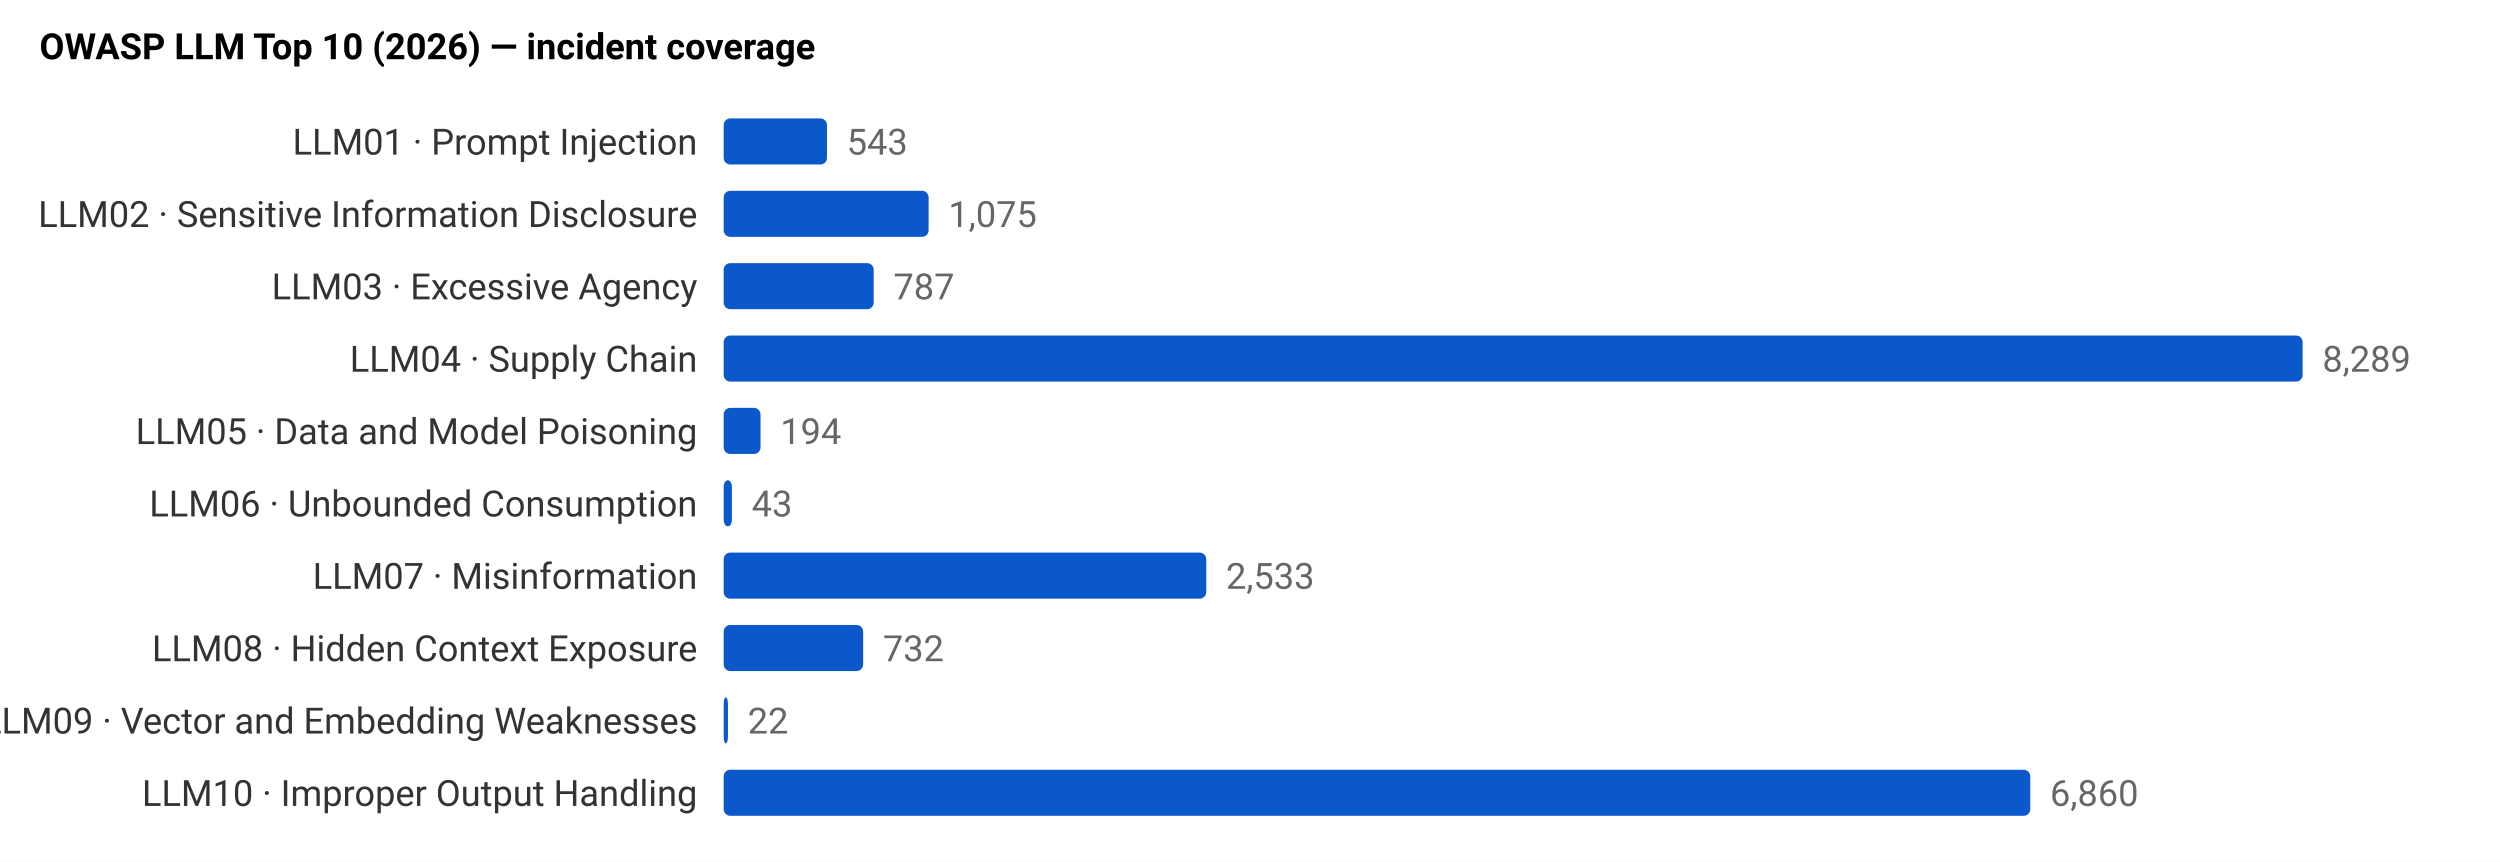
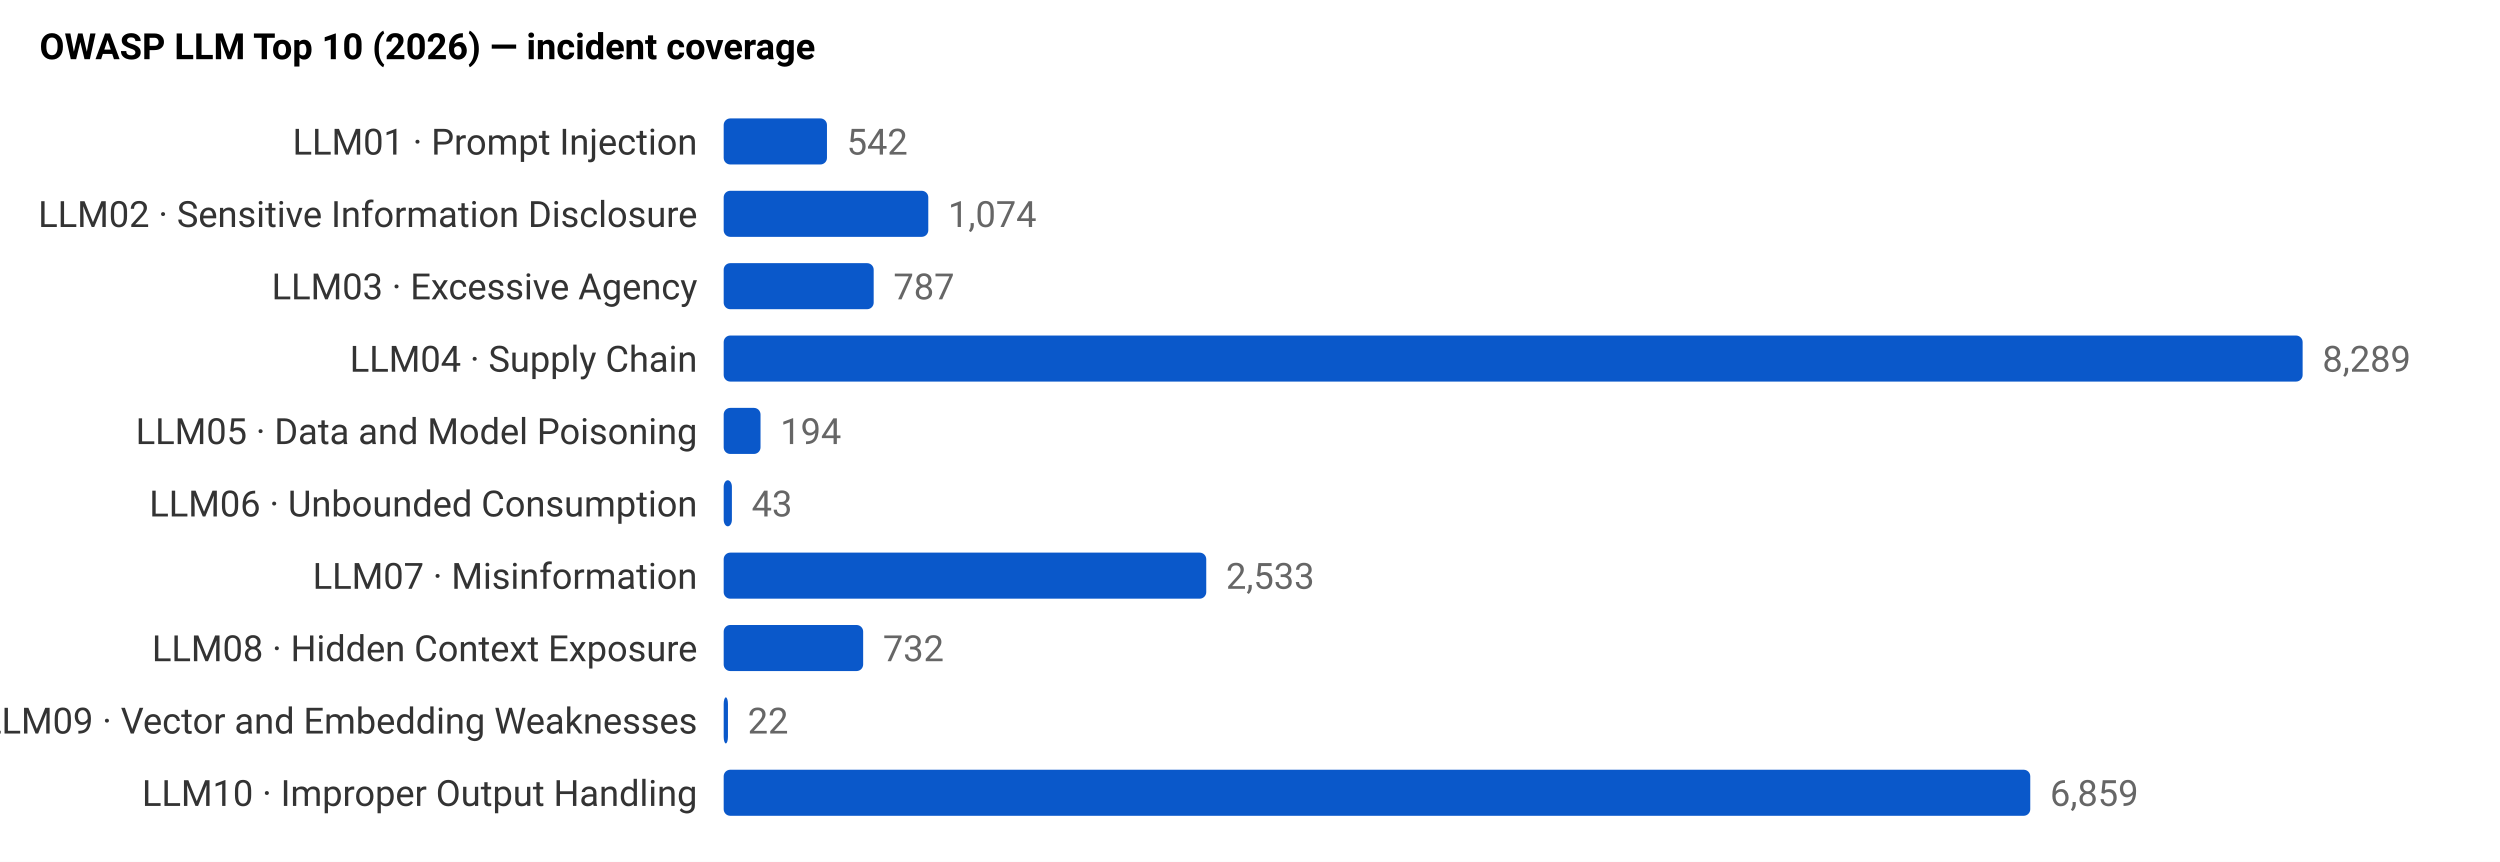
<svg xmlns="http://www.w3.org/2000/svg" viewBox="0 0 760 262" role="img" aria-label="OWASP LLM Top 10 (2026) — incident coverage" font-family="system-ui,-apple-system,Segoe UI,Roboto,sans-serif" font-size="11">
  <rect x="0" y="0" width="100%" height="100%" fill="white" />
  <text x="12" y="18" font-weight="600">OWASP LLM Top 10 (2026) — incident coverage</text>
  <text x="212" y="47" text-anchor="end" fill="#333">LLM01 · Prompt Injection</text>
  <rect x="220" y="36" width="31.4" height="14" fill="#0a58ca" rx="2" />
-   <text x="257.4" y="47" fill="#666">543</text>
+   <text x="257.4" y="47" fill="#666">542</text>
  <text x="212" y="69" text-anchor="end" fill="#333">LLM02 · Sensitive Information Disclosure</text>
-   <rect x="220" y="58" width="62.3" height="14" fill="#0a58ca" rx="2" />
-   <text x="288.3" y="69" fill="#666">1,075</text>
+   <rect x="220" y="58" width="62.2" height="14" fill="#0a58ca" rx="2" />
+   <text x="288.2" y="69" fill="#666">1,074</text>
  <text x="212" y="91" text-anchor="end" fill="#333">LLM03 · Excessive Agency</text>
  <rect x="220" y="80" width="45.6" height="14" fill="#0a58ca" rx="2" />
  <text x="271.6" y="91" fill="#666">787</text>
  <text x="212" y="113" text-anchor="end" fill="#333">LLM04 · Supply Chain</text>
  <rect x="220" y="102" width="480.0" height="14" fill="#0a58ca" rx="2" />
  <text x="706.0" y="113" fill="#666">8,289</text>
  <text x="212" y="135" text-anchor="end" fill="#333">LLM05 · Data and Model Poisoning</text>
  <rect x="220" y="124" width="11.2" height="14" fill="#0a58ca" rx="2" />
  <text x="237.2" y="135" fill="#666">194</text>
  <text x="212" y="157" text-anchor="end" fill="#333">LLM06 · Unbounded Consumption</text>
  <rect x="220" y="146" width="2.5" height="14" fill="#0a58ca" rx="2" />
  <text x="228.5" y="157" fill="#666">43</text>
  <text x="212" y="179" text-anchor="end" fill="#333">LLM07 · Misinformation</text>
  <rect x="220" y="168" width="146.7" height="14" fill="#0a58ca" rx="2" />
  <text x="372.7" y="179" fill="#666">2,533</text>
  <text x="212" y="201" text-anchor="end" fill="#333">LLM08 · Hidden Context Exposure</text>
  <rect x="220" y="190" width="42.4" height="14" fill="#0a58ca" rx="2" />
  <text x="268.4" y="201" fill="#666">732</text>
  <text x="212" y="223" text-anchor="end" fill="#333">LLM09 · Vector and Embedding Weaknesses</text>
  <rect x="220" y="212" width="1.3" height="14" fill="#0a58ca" rx="2" />
  <text x="227.3" y="223" fill="#666">22</text>
  <text x="212" y="245" text-anchor="end" fill="#333">LLM10 · Improper Output Handling</text>
  <rect x="220" y="234" width="397.2" height="14" fill="#0a58ca" rx="2" />
-   <text x="623.2" y="245" fill="#666">6,860</text>
+   <text x="623.2" y="245" fill="#666">6,859</text>
</svg>
